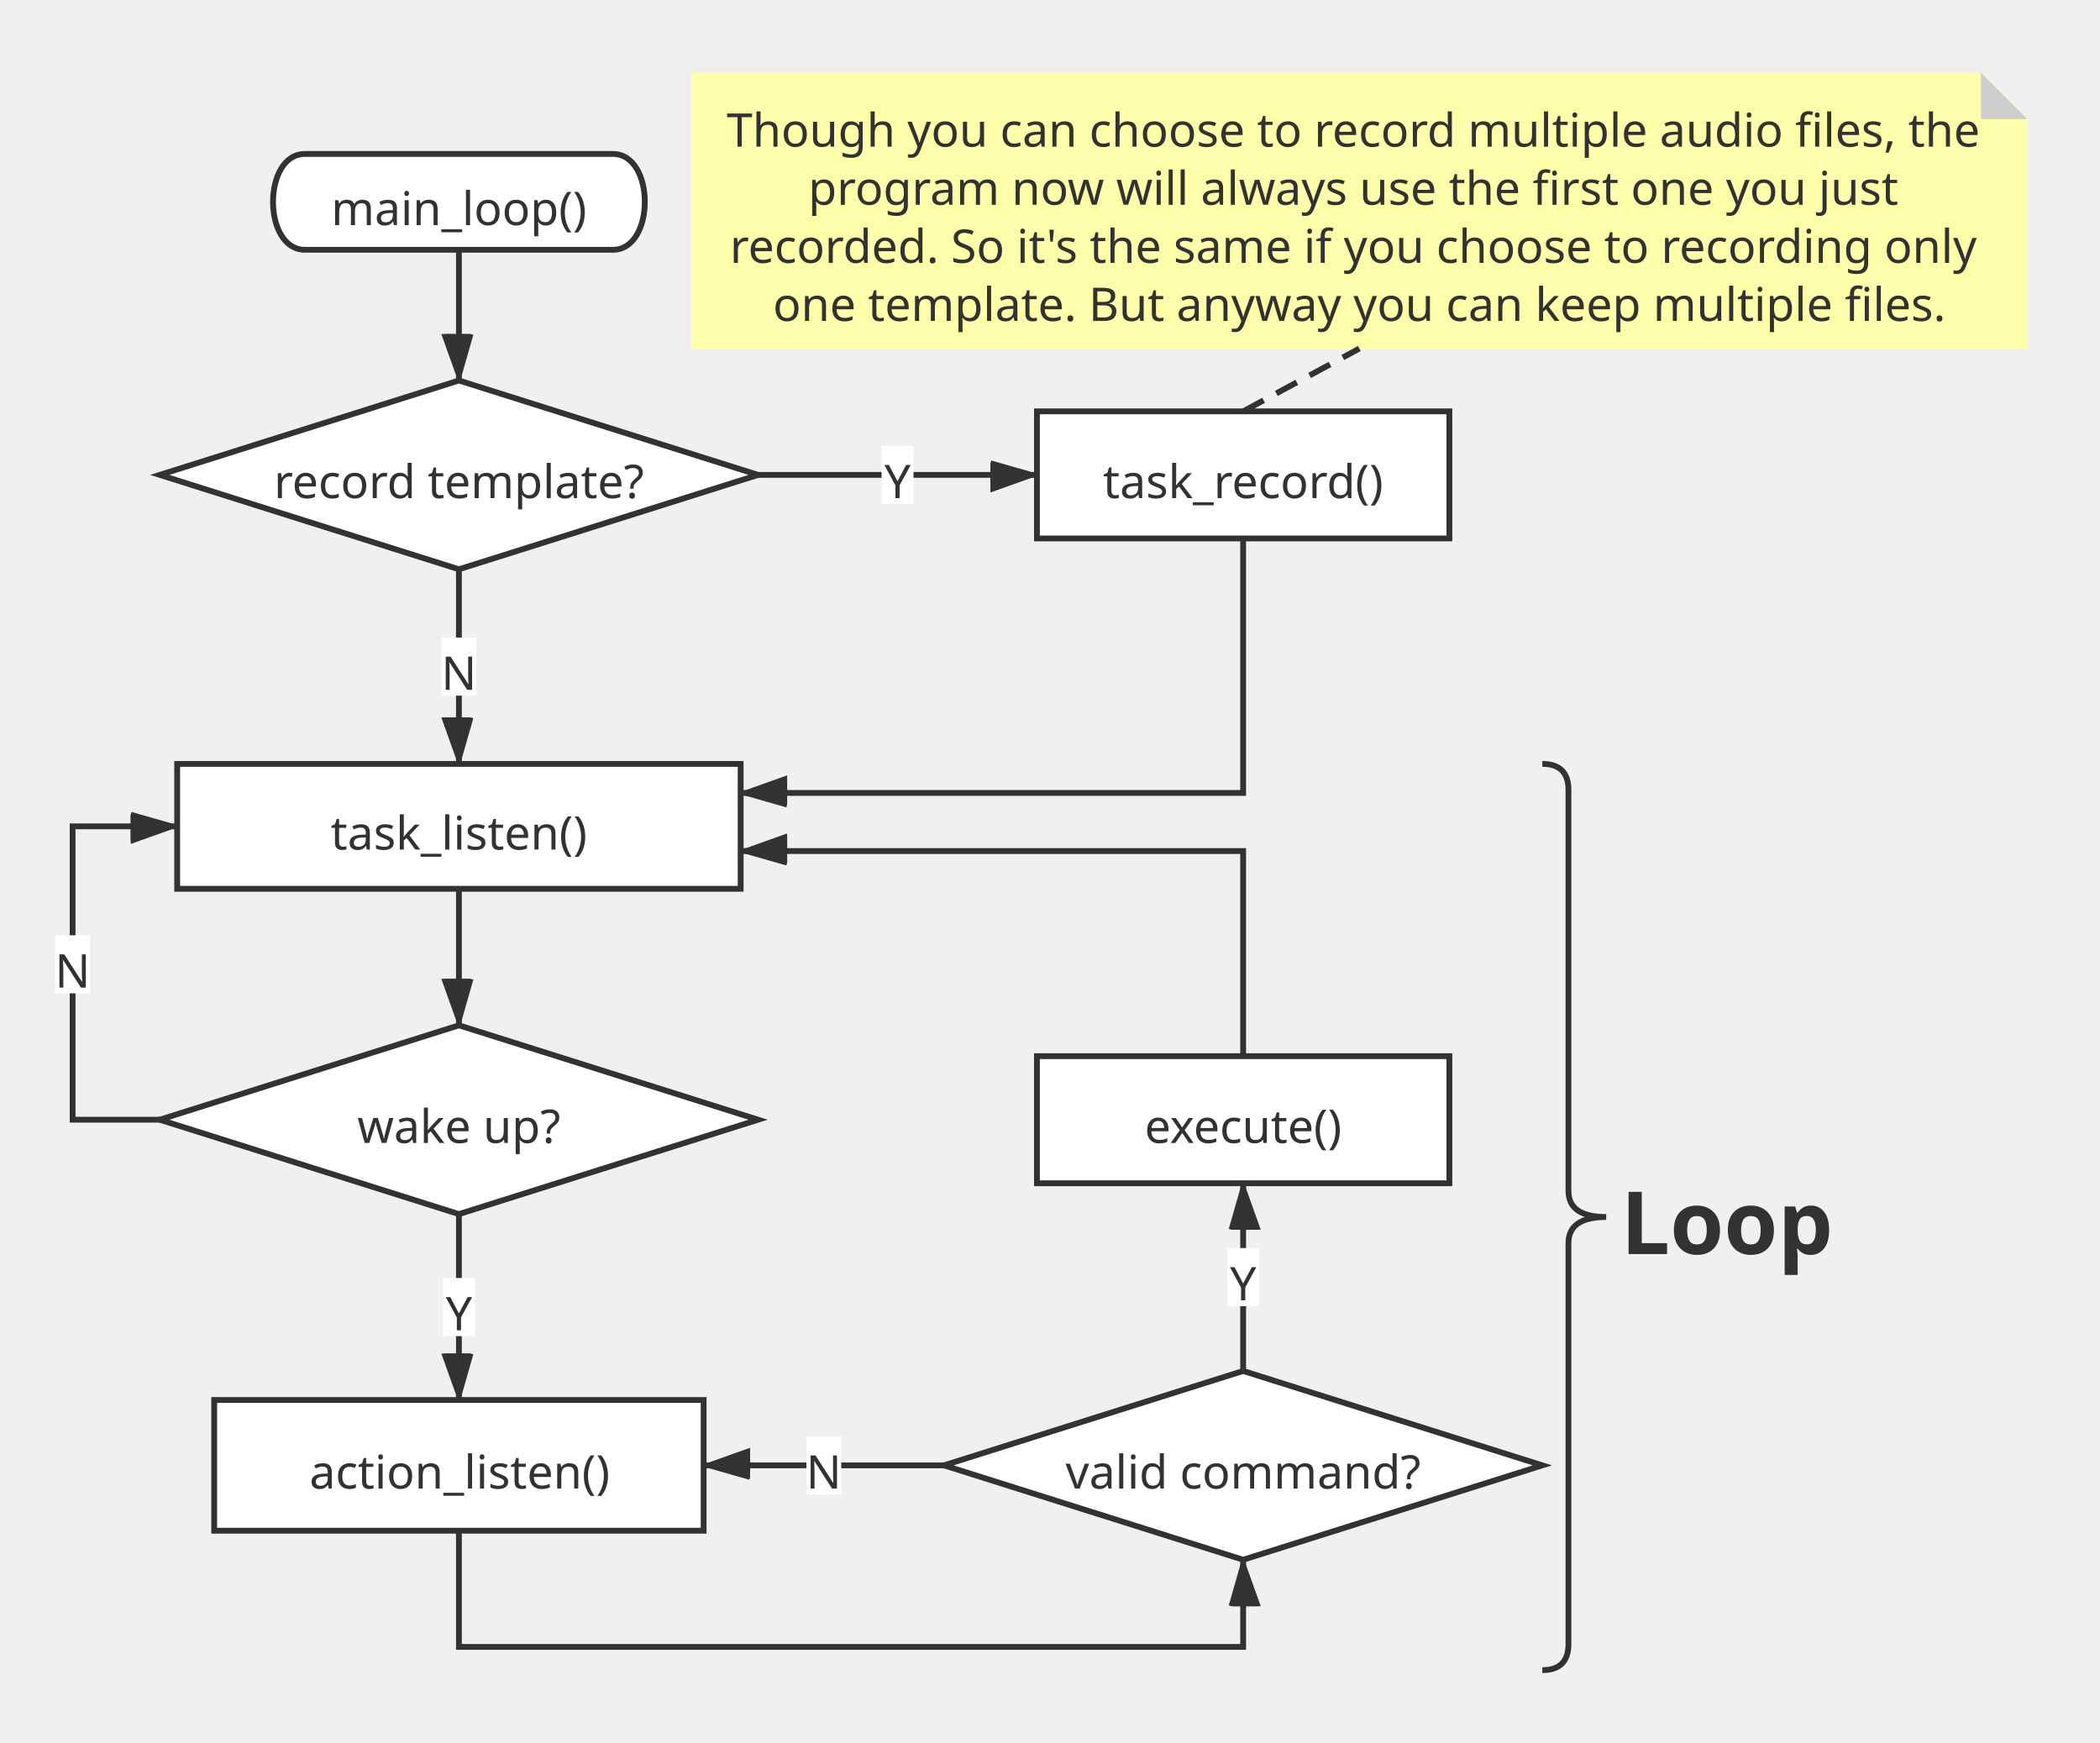
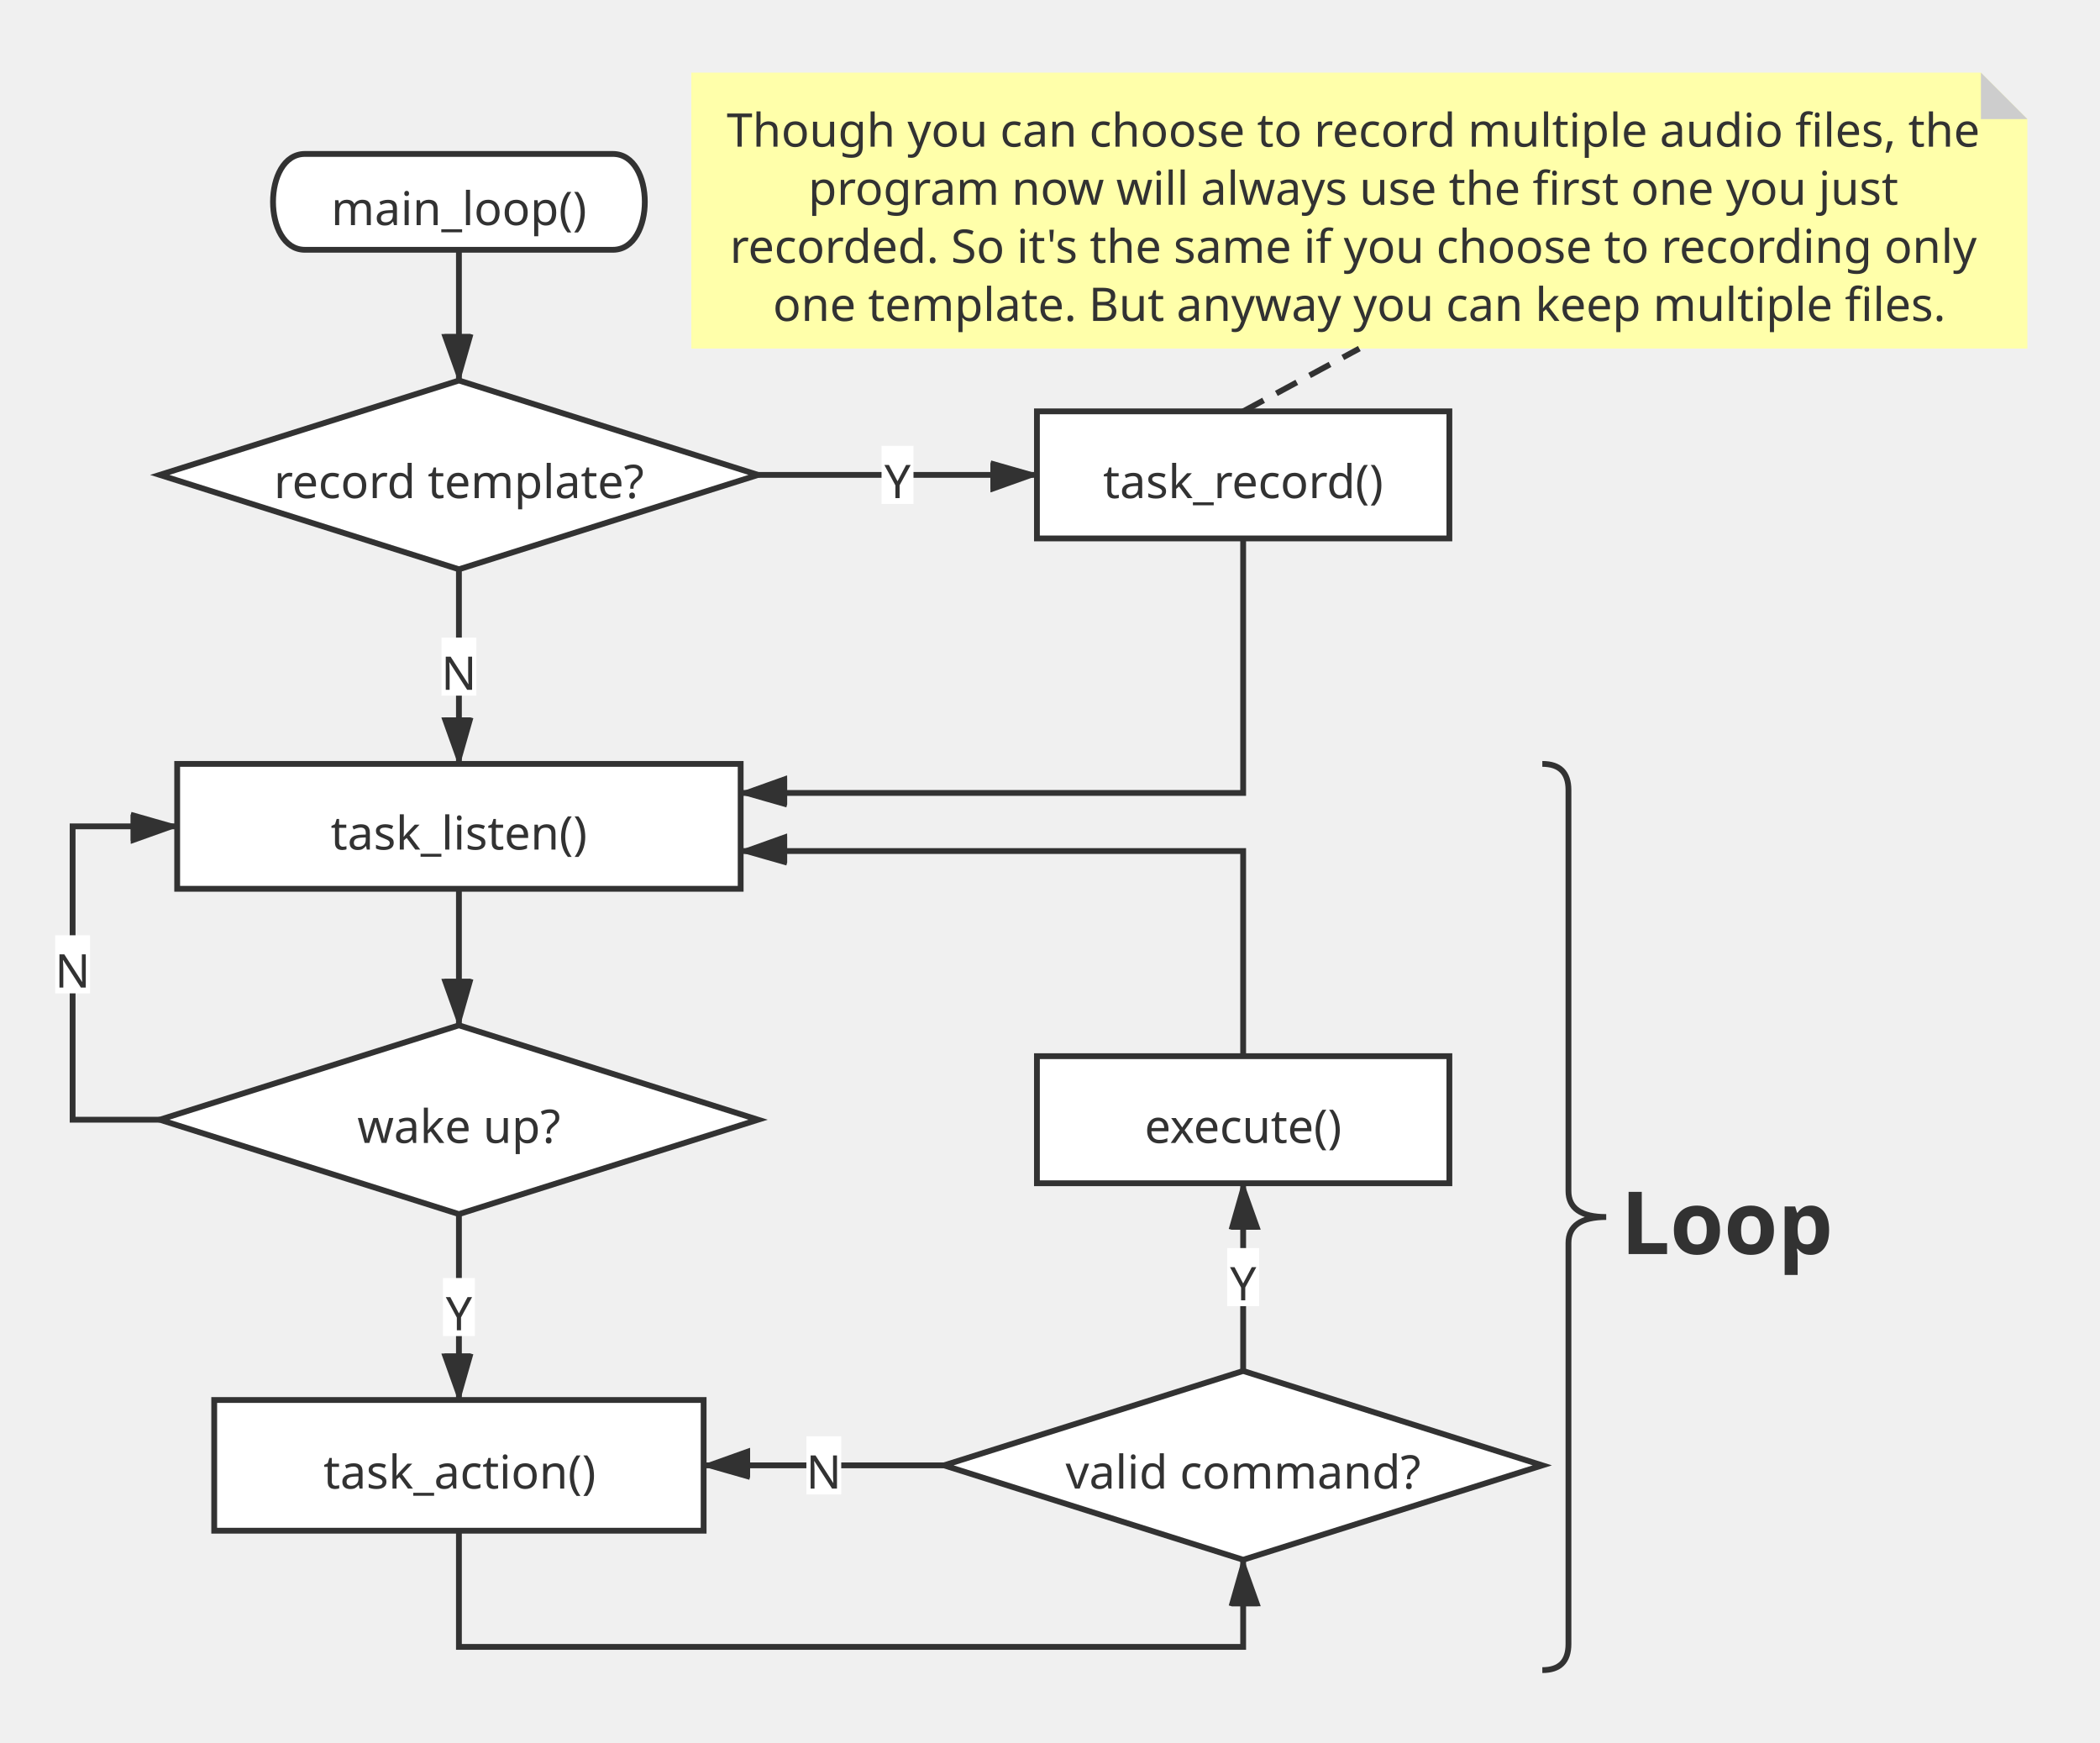
- <svg xmlns="http://www.w3.org/2000/svg" id="SvgjsSvg1429" width="723" height="600" version="1.1">
-   <defs id="SvgjsDefs1430">
-     <marker id="SvgjsMarker1445" markerWidth="16" markerHeight="12" refX="16" refY="6" viewBox="0 0 16 12" orient="auto" markerUnits="userSpaceOnUse" stroke-dasharray="0,0">
-       <path id="SvgjsPath1446" d="M0,2 L14,6 L0,11 L0,2" fill="#323232" stroke="#323232" stroke-width="2" />
-     </marker>
-     <marker id="SvgjsMarker1455" markerWidth="16" markerHeight="12" refX="16" refY="6" viewBox="0 0 16 12" orient="auto" markerUnits="userSpaceOnUse" stroke-dasharray="0,0">
-       <path id="SvgjsPath1456" d="M0,2 L14,6 L0,11 L0,2" fill="#323232" stroke="#323232" stroke-width="2" />
-     </marker>
-     <marker id="SvgjsMarker1463" markerWidth="16" markerHeight="12" refX="16" refY="6" viewBox="0 0 16 12" orient="auto" markerUnits="userSpaceOnUse" stroke-dasharray="0,0">
-       <path id="SvgjsPath1464" d="M0,2 L14,6 L0,11 L0,2" fill="#323232" stroke="#323232" stroke-width="2" />
-     </marker>
-     <marker id="SvgjsMarker1477" markerWidth="16" markerHeight="12" refX="16" refY="6" viewBox="0 0 16 12" orient="auto" markerUnits="userSpaceOnUse" stroke-dasharray="0,0">
-       <path id="SvgjsPath1478" d="M0,2 L14,6 L0,11 L0,2" fill="#323232" stroke="#323232" stroke-width="2" />
-     </marker>
-     <marker id="SvgjsMarker1503" markerWidth="16" markerHeight="12" refX="16" refY="6" viewBox="0 0 16 12" orient="auto" markerUnits="userSpaceOnUse" stroke-dasharray="0,0">
-       <path id="SvgjsPath1504" d="M0,2 L14,6 L0,11 L0,2" fill="#323232" stroke="#323232" stroke-width="2" />
-     </marker>
-     <marker id="SvgjsMarker1507" markerWidth="16" markerHeight="12" refX="16" refY="6" viewBox="0 0 16 12" orient="auto" markerUnits="userSpaceOnUse" stroke-dasharray="0,0">
-       <path id="SvgjsPath1508" d="M0,2 L14,6 L0,11 L0,2" fill="#323232" stroke="#323232" stroke-width="2" />
-     </marker>
-     <marker id="SvgjsMarker1515" markerWidth="16" markerHeight="12" refX="16" refY="6" viewBox="0 0 16 12" orient="auto" markerUnits="userSpaceOnUse" stroke-dasharray="0,0">
-       <path id="SvgjsPath1516" d="M0,2 L14,6 L0,11 L0,2" fill="#323232" stroke="#323232" stroke-width="2" />
-     </marker>
-     <marker id="SvgjsMarker1535" markerWidth="16" markerHeight="12" refX="16" refY="6" viewBox="0 0 16 12" orient="auto" markerUnits="userSpaceOnUse" stroke-dasharray="0,0">
-       <path id="SvgjsPath1536" d="M0,2 L14,6 L0,11 L0,2" fill="#323232" stroke="#323232" stroke-width="2" />
-     </marker>
-     <marker id="SvgjsMarker1539" markerWidth="16" markerHeight="12" refX="16" refY="6" viewBox="0 0 16 12" orient="auto" markerUnits="userSpaceOnUse" stroke-dasharray="0,0">
-       <path id="SvgjsPath1540" d="M0,2 L14,6 L0,11 L0,2" fill="#323232" stroke="#323232" stroke-width="2" />
-     </marker>
-     <marker id="SvgjsMarker1553" markerWidth="16" markerHeight="12" refX="16" refY="6" viewBox="0 0 16 12" orient="auto" markerUnits="userSpaceOnUse" stroke-dasharray="0,0">
-       <path id="SvgjsPath1554" d="M0,2 L14,6 L0,11 L0,2" fill="#323232" stroke="#323232" stroke-width="2" />
-     </marker>
-     <marker id="SvgjsMarker1561" markerWidth="16" markerHeight="12" refX="16" refY="6" viewBox="0 0 16 12" orient="auto" markerUnits="userSpaceOnUse" stroke-dasharray="0,0">
-       <path id="SvgjsPath1562" d="M0,2 L14,6 L0,11 L0,2" fill="#323232" stroke="#323232" stroke-width="2" />
+ <svg xmlns="http://www.w3.org/2000/svg" id="SvgjsSvg1006" width="723" height="600" version="1.1">
+   <defs id="SvgjsDefs1007">
+     <marker id="SvgjsMarker1022" markerWidth="16" markerHeight="12" refX="16" refY="6" viewBox="0 0 16 12" orient="auto" markerUnits="userSpaceOnUse" stroke-dasharray="0,0">
+       <path id="SvgjsPath1023" d="M0,2 L14,6 L0,11 L0,2" fill="#323232" stroke="#323232" stroke-width="2" />
+     </marker>
+     <marker id="SvgjsMarker1032" markerWidth="16" markerHeight="12" refX="16" refY="6" viewBox="0 0 16 12" orient="auto" markerUnits="userSpaceOnUse" stroke-dasharray="0,0">
+       <path id="SvgjsPath1033" d="M0,2 L14,6 L0,11 L0,2" fill="#323232" stroke="#323232" stroke-width="2" />
+     </marker>
+     <marker id="SvgjsMarker1040" markerWidth="16" markerHeight="12" refX="16" refY="6" viewBox="0 0 16 12" orient="auto" markerUnits="userSpaceOnUse" stroke-dasharray="0,0">
+       <path id="SvgjsPath1041" d="M0,2 L14,6 L0,11 L0,2" fill="#323232" stroke="#323232" stroke-width="2" />
+     </marker>
+     <marker id="SvgjsMarker1054" markerWidth="16" markerHeight="12" refX="16" refY="6" viewBox="0 0 16 12" orient="auto" markerUnits="userSpaceOnUse" stroke-dasharray="0,0">
+       <path id="SvgjsPath1055" d="M0,2 L14,6 L0,11 L0,2" fill="#323232" stroke="#323232" stroke-width="2" />
+     </marker>
+     <marker id="SvgjsMarker1080" markerWidth="16" markerHeight="12" refX="16" refY="6" viewBox="0 0 16 12" orient="auto" markerUnits="userSpaceOnUse" stroke-dasharray="0,0">
+       <path id="SvgjsPath1081" d="M0,2 L14,6 L0,11 L0,2" fill="#323232" stroke="#323232" stroke-width="2" />
+     </marker>
+     <marker id="SvgjsMarker1084" markerWidth="16" markerHeight="12" refX="16" refY="6" viewBox="0 0 16 12" orient="auto" markerUnits="userSpaceOnUse" stroke-dasharray="0,0">
+       <path id="SvgjsPath1085" d="M0,2 L14,6 L0,11 L0,2" fill="#323232" stroke="#323232" stroke-width="2" />
+     </marker>
+     <marker id="SvgjsMarker1092" markerWidth="16" markerHeight="12" refX="16" refY="6" viewBox="0 0 16 12" orient="auto" markerUnits="userSpaceOnUse" stroke-dasharray="0,0">
+       <path id="SvgjsPath1093" d="M0,2 L14,6 L0,11 L0,2" fill="#323232" stroke="#323232" stroke-width="2" />
+     </marker>
+     <marker id="SvgjsMarker1112" markerWidth="16" markerHeight="12" refX="16" refY="6" viewBox="0 0 16 12" orient="auto" markerUnits="userSpaceOnUse" stroke-dasharray="0,0">
+       <path id="SvgjsPath1113" d="M0,2 L14,6 L0,11 L0,2" fill="#323232" stroke="#323232" stroke-width="2" />
+     </marker>
+     <marker id="SvgjsMarker1116" markerWidth="16" markerHeight="12" refX="16" refY="6" viewBox="0 0 16 12" orient="auto" markerUnits="userSpaceOnUse" stroke-dasharray="0,0">
+       <path id="SvgjsPath1117" d="M0,2 L14,6 L0,11 L0,2" fill="#323232" stroke="#323232" stroke-width="2" />
+     </marker>
+     <marker id="SvgjsMarker1130" markerWidth="16" markerHeight="12" refX="16" refY="6" viewBox="0 0 16 12" orient="auto" markerUnits="userSpaceOnUse" stroke-dasharray="0,0">
+       <path id="SvgjsPath1131" d="M0,2 L14,6 L0,11 L0,2" fill="#323232" stroke="#323232" stroke-width="2" />
+     </marker>
+     <marker id="SvgjsMarker1138" markerWidth="16" markerHeight="12" refX="16" refY="6" viewBox="0 0 16 12" orient="auto" markerUnits="userSpaceOnUse" stroke-dasharray="0,0">
+       <path id="SvgjsPath1139" d="M0,2 L14,6 L0,11 L0,2" fill="#323232" stroke="#323232" stroke-width="2" />
    </marker>
  </defs>
-   <g id="SvgjsG1431" transform="translate(94,53)">
-     <path id="SvgjsPath1432" d="M 11 0L 117 0C 131.667 0 131.667 33 117 33L 11 33C -3.667 33 -3.667 0 11 0Z" stroke="rgba(50,50,50,1)" stroke-width="2" fill-opacity="1" fill="#ffffff" />
-     <g id="SvgjsG1433">
-       <text id="SvgjsText1434" font-family="微软雅黑" text-anchor="middle" font-size="16px" width="108px" fill="#323232" font-weight="400" align="middle" lineHeight="125%" anchor="middle" family="微软雅黑" size="16px" weight="400" font-style="" opacity="1" y="4.5" transform="rotate(0)">
-         <tspan id="SvgjsTspan1435" dy="20" x="64">
-           <tspan id="SvgjsTspan1436" style="text-decoration:;">main_loop()</tspan>
-         </tspan>
-       </text>
-     </g>
-   </g>
-   <g id="SvgjsG1437" transform="translate(55,131)">
-     <path id="SvgjsPath1438" d="M 0 32.5L 103 0L 206 32.5L 103 65L 0 32.5Z" stroke="rgba(50,50,50,1)" stroke-width="2" fill-opacity="1" fill="#ffffff" />
-     <g id="SvgjsG1439">
-       <text id="SvgjsText1440" font-family="微软雅黑" text-anchor="middle" font-size="16px" width="186px" fill="#323232" font-weight="400" align="middle" lineHeight="125%" anchor="middle" family="微软雅黑" size="16px" weight="400" font-style="" opacity="1" y="20.5" transform="rotate(0)">
-         <tspan id="SvgjsTspan1441" dy="20" x="103">
-           <tspan id="SvgjsTspan1442" style="text-decoration:;">record template?</tspan>
-         </tspan>
-       </text>
-     </g>
-   </g>
-   <g id="SvgjsG1443">
-     <path id="SvgjsPath1444" d="M158 86L158 108.5L158 108.5L158 131" stroke="#323232" stroke-width="2" fill="none" marker-end="url(#SvgjsMarker1445)" />
-   </g>
-   <g id="SvgjsG1447" transform="translate(61,263)">
-     <path id="SvgjsPath1448" d="M 0 0L 194 0L 194 43L 0 43Z" stroke="rgba(50,50,50,1)" stroke-width="2" fill-opacity="1" fill="#ffffff" />
-     <g id="SvgjsG1449">
-       <text id="SvgjsText1450" font-family="微软雅黑" text-anchor="middle" font-size="16px" width="174px" fill="#323232" font-weight="400" align="middle" lineHeight="125%" anchor="middle" family="微软雅黑" size="16px" weight="400" font-style="" opacity="1" y="9.5" transform="rotate(0)">
-         <tspan id="SvgjsTspan1451" dy="20" x="97">
-           <tspan id="SvgjsTspan1452" style="text-decoration:;">task_listen()</tspan>
-         </tspan>
-       </text>
-     </g>
-   </g>
-   <g id="SvgjsG1453">
-     <path id="SvgjsPath1454" d="M158 196L158 229.5L158 229.5L158 263" stroke="#323232" stroke-width="2" fill="none" marker-end="url(#SvgjsMarker1455)" />
-     <rect id="SvgjsRect1457" width="12" height="20" x="152" y="219.5" fill="#ffffff" />
-     <text id="SvgjsText1458" font-family="微软雅黑" text-anchor="middle" font-size="16px" width="12px" fill="#323232" font-weight="400" align="top" lineHeight="20px" anchor="middle" family="微软雅黑" size="16px" weight="400" font-style="" opacity="1" y="217.5" transform="rotate(0)">
-       <tspan id="SvgjsTspan1459" dy="20" x="158">
-         <tspan id="SvgjsTspan1460" style="text-decoration:;">N</tspan>
-       </tspan>
-     </text>
-   </g>
-   <g id="SvgjsG1461">
-     <path id="SvgjsPath1462" d="M261 163.5L309 163.5L309 163.5L357 163.5" stroke="#323232" stroke-width="2" fill="none" marker-end="url(#SvgjsMarker1463)" />
-     <rect id="SvgjsRect1465" width="11" height="20" x="303.5" y="153.5" fill="#ffffff" />
-     <text id="SvgjsText1466" font-family="微软雅黑" text-anchor="middle" font-size="16px" width="11px" fill="#323232" font-weight="400" align="top" lineHeight="20px" anchor="middle" family="微软雅黑" size="16px" weight="400" font-style="" opacity="1" y="151.5" transform="rotate(0)">
-       <tspan id="SvgjsTspan1467" dy="20" x="309">
-         <tspan id="SvgjsTspan1468" style="text-decoration:;">Y</tspan>
-       </tspan>
-     </text>
-   </g>
-   <g id="SvgjsG1469" transform="translate(357,141.625)">
-     <path id="SvgjsPath1470" d="M 0 0L 142 0L 142 43.75L 0 43.75Z" stroke="rgba(50,50,50,1)" stroke-width="2" fill-opacity="1" fill="#ffffff" />
-     <g id="SvgjsG1471">
-       <text id="SvgjsText1472" font-family="微软雅黑" text-anchor="middle" font-size="16px" width="122px" fill="#323232" font-weight="400" align="middle" lineHeight="125%" anchor="middle" family="微软雅黑" size="16px" weight="400" font-style="" opacity="1" y="9.875" transform="rotate(0)">
-         <tspan id="SvgjsTspan1473" dy="20" x="71">
-           <tspan id="SvgjsTspan1474" style="text-decoration:;">task_record()</tspan>
-         </tspan>
-       </text>
-     </g>
-   </g>
-   <g id="SvgjsG1475">
-     <path id="SvgjsPath1476" d="M428 185.375L428 273L255 273" stroke="#323232" stroke-width="2" fill="none" marker-end="url(#SvgjsMarker1477)" />
-   </g>
-   <g id="SvgjsG1479" transform="translate(238,25)">
-     <path id="SvgjsPath1480" d="M 0 0L 444 0L 460 16L 460 95L 0 95L 0 0Z" stroke="none" fill-opacity="1" fill="#ffffaa" />
-     <path id="SvgjsPath1481" d="M 444 0L 444 16L 460 16Z" stroke="none" fill-opacity="1" fill="#cdcdcd" />
-     <path id="SvgjsPath1482" d="M 0 0L 444 0L 460 16L 460 95L 0 95L 0 0Z" stroke="none" fill="none" />
-     <g id="SvgjsG1483">
-       <text id="SvgjsText1484" font-family="微软雅黑" text-anchor="middle" font-size="16px" width="440px" fill="#323232" font-weight="400" align="middle" lineHeight="125%" anchor="middle" family="微软雅黑" size="16px" weight="400" font-style="" opacity="1" y="5.5" transform="rotate(0)">
-         <tspan id="SvgjsTspan1485" dy="20" x="230">
-           <tspan id="SvgjsTspan1486" style="text-decoration:;">Though you can choose to record multiple audio files, the </tspan>
-         </tspan>
-         <tspan id="SvgjsTspan1487" dy="20" x="230">
-           <tspan id="SvgjsTspan1488" style="text-decoration:;">program now will always use the first one you just </tspan>
-         </tspan>
-         <tspan id="SvgjsTspan1489" dy="20" x="230">
-           <tspan id="SvgjsTspan1490" style="text-decoration:;">recorded. So it's the same if you choose to recording only </tspan>
-         </tspan>
-         <tspan id="SvgjsTspan1491" dy="20" x="230">
-           <tspan id="SvgjsTspan1492" style="text-decoration:;">one template. But anyway you can keep multiple files.</tspan>
-         </tspan>
-       </text>
-     </g>
-   </g>
-   <g id="SvgjsG1493">
-     <path id="SvgjsPath1494" d="M428 141.625L468 120" stroke-dasharray="8,5" stroke="#323232" stroke-width="2" fill="none" />
-   </g>
-   <g id="SvgjsG1495" transform="translate(55,353)">
-     <path id="SvgjsPath1496" d="M 0 32.5L 103 0L 206 32.5L 103 65L 0 32.5Z" stroke="rgba(50,50,50,1)" stroke-width="2" fill-opacity="1" fill="#ffffff" />
-     <g id="SvgjsG1497">
-       <text id="SvgjsText1498" font-family="微软雅黑" text-anchor="middle" font-size="16px" width="186px" fill="#323232" font-weight="400" align="middle" lineHeight="125%" anchor="middle" family="微软雅黑" size="16px" weight="400" font-style="" opacity="1" y="20.5" transform="rotate(0)">
-         <tspan id="SvgjsTspan1499" dy="20" x="103">
-           <tspan id="SvgjsTspan1500" style="text-decoration:;">wake up?</tspan>
-         </tspan>
-       </text>
-     </g>
-   </g>
-   <g id="SvgjsG1501">
-     <path id="SvgjsPath1502" d="M158 306L158 329.5L158 329.5L158 353" stroke="#323232" stroke-width="2" fill="none" marker-end="url(#SvgjsMarker1503)" />
-   </g>
-   <g id="SvgjsG1505">
-     <path id="SvgjsPath1506" d="M55 385.5L25 385.5L25 284.5L61 284.5" stroke="#323232" stroke-width="2" fill="none" marker-end="url(#SvgjsMarker1507)" />
-     <rect id="SvgjsRect1509" width="12" height="20" x="19" y="322" fill="#ffffff" />
-     <text id="SvgjsText1510" font-family="微软雅黑" text-anchor="middle" font-size="16px" width="12px" fill="#323232" font-weight="400" align="top" lineHeight="20px" anchor="middle" family="微软雅黑" size="16px" weight="400" font-style="" opacity="1" y="320" transform="rotate(0)">
-       <tspan id="SvgjsTspan1511" dy="20" x="25">
-         <tspan id="SvgjsTspan1512" style="text-decoration:;">N</tspan>
-       </tspan>
-     </text>
-   </g>
-   <g id="SvgjsG1513">
-     <path id="SvgjsPath1514" d="M158 418L158 450L158 450L158 482" stroke="#323232" stroke-width="2" fill="none" marker-end="url(#SvgjsMarker1515)" />
-     <rect id="SvgjsRect1517" width="11" height="20" x="152.5" y="440" fill="#ffffff" />
-     <text id="SvgjsText1518" font-family="微软雅黑" text-anchor="middle" font-size="16px" width="11px" fill="#323232" font-weight="400" align="top" lineHeight="20px" anchor="middle" family="微软雅黑" size="16px" weight="400" font-style="" opacity="1" y="438" transform="rotate(0)">
-       <tspan id="SvgjsTspan1519" dy="20" x="158">
-         <tspan id="SvgjsTspan1520" style="text-decoration:;">Y</tspan>
-       </tspan>
-     </text>
-   </g>
-   <g id="SvgjsG1521" transform="translate(73.75,482)">
-     <path id="SvgjsPath1522" d="M 0 0L 168.5 0L 168.5 45L 0 45Z" stroke="rgba(50,50,50,1)" stroke-width="2" fill-opacity="1" fill="#ffffff" />
-     <g id="SvgjsG1523">
-       <text id="SvgjsText1524" font-family="微软雅黑" text-anchor="middle" font-size="16px" width="149px" fill="#323232" font-weight="400" align="middle" lineHeight="125%" anchor="middle" family="微软雅黑" size="16px" weight="400" font-style="" opacity="1" y="10.5" transform="rotate(0)">
-         <tspan id="SvgjsTspan1525" dy="20" x="84.5">
-           <tspan id="SvgjsTspan1526" style="text-decoration:;">action_listen()</tspan>
-         </tspan>
-       </text>
-     </g>
-   </g>
-   <g id="SvgjsG1527" transform="translate(325,472)">
-     <path id="SvgjsPath1528" d="M 0 32.5L 103 0L 206 32.5L 103 65L 0 32.5Z" stroke="rgba(50,50,50,1)" stroke-width="2" fill-opacity="1" fill="#ffffff" />
-     <g id="SvgjsG1529">
-       <text id="SvgjsText1530" font-family="微软雅黑" text-anchor="middle" font-size="16px" width="186px" fill="#323232" font-weight="400" align="middle" lineHeight="125%" anchor="middle" family="微软雅黑" size="16px" weight="400" font-style="" opacity="1" y="20.5" transform="rotate(0)">
-         <tspan id="SvgjsTspan1531" dy="20" x="103">
-           <tspan id="SvgjsTspan1532" style="text-decoration:;">valid command?</tspan>
-         </tspan>
-       </text>
-     </g>
-   </g>
-   <g id="SvgjsG1533">
-     <path id="SvgjsPath1534" d="M158 527L158 567L428 567L428 537" stroke="#323232" stroke-width="2" fill="none" marker-end="url(#SvgjsMarker1535)" />
-   </g>
-   <g id="SvgjsG1537">
-     <path id="SvgjsPath1538" d="M325 504.5L283.625 504.5L283.625 504.5L242.25 504.5" stroke="#323232" stroke-width="2" fill="none" marker-end="url(#SvgjsMarker1539)" />
-     <rect id="SvgjsRect1541" width="12" height="20" x="277.625" y="494.5" fill="#ffffff" />
-     <text id="SvgjsText1542" font-family="微软雅黑" text-anchor="middle" font-size="16px" width="12px" fill="#323232" font-weight="400" align="top" lineHeight="20px" anchor="middle" family="微软雅黑" size="16px" weight="400" font-style="" opacity="1" y="492.5" transform="rotate(0)">
-       <tspan id="SvgjsTspan1543" dy="20" x="283.625">
-         <tspan id="SvgjsTspan1544" style="text-decoration:;">N</tspan>
-       </tspan>
-     </text>
-   </g>
-   <g id="SvgjsG1545" transform="translate(357,363.625)">
-     <path id="SvgjsPath1546" d="M 0 0L 142 0L 142 43.75L 0 43.75Z" stroke="rgba(50,50,50,1)" stroke-width="2" fill-opacity="1" fill="#ffffff" />
-     <g id="SvgjsG1547">
-       <text id="SvgjsText1548" font-family="微软雅黑" text-anchor="middle" font-size="16px" width="122px" fill="#323232" font-weight="400" align="middle" lineHeight="125%" anchor="middle" family="微软雅黑" size="16px" weight="400" font-style="" opacity="1" y="9.875" transform="rotate(0)">
-         <tspan id="SvgjsTspan1549" dy="20" x="71">
-           <tspan id="SvgjsTspan1550" style="text-decoration:;">execute()</tspan>
-         </tspan>
-       </text>
-     </g>
-   </g>
-   <g id="SvgjsG1551">
-     <path id="SvgjsPath1552" d="M428 472L428 439.688L428 439.688L428 407.375" stroke="#323232" stroke-width="2" fill="none" marker-end="url(#SvgjsMarker1553)" />
-     <rect id="SvgjsRect1555" width="11" height="20" x="422.5" y="429.688" fill="#ffffff" />
-     <text id="SvgjsText1556" font-family="微软雅黑" text-anchor="middle" font-size="16px" width="11px" fill="#323232" font-weight="400" align="top" lineHeight="20px" anchor="middle" family="微软雅黑" size="16px" weight="400" font-style="" opacity="1" y="427.688" transform="rotate(0)">
-       <tspan id="SvgjsTspan1557" dy="20" x="428">
-         <tspan id="SvgjsTspan1558" style="text-decoration:;">Y</tspan>
-       </tspan>
-     </text>
-   </g>
-   <g id="SvgjsG1559">
-     <path id="SvgjsPath1560" d="M428 363.625L428 293L255 293" stroke="#323232" stroke-width="2" fill="none" marker-end="url(#SvgjsMarker1561)" />
-   </g>
-   <g id="SvgjsG1563" transform="translate(531,263)">
-     <path id="SvgjsPath1564" d="M 0 312Q 9 312 9 303L 9 165Q 9 156 22 156Q 9 156 9 147L 9 9Q 9 0 0 0" stroke="rgba(50,50,50,1)" stroke-width="2" fill="none" />
-     <path id="SvgjsPath1565" d="M 0 0L 158 0L 158 312L 0 312Z" stroke="none" fill="none" />
-     <g id="SvgjsG1566">
-       <text id="SvgjsText1567" font-family="微软雅黑" text-anchor="start" font-size="30px" width="131px" fill="#323232" font-weight="700" align="middle" lineHeight="125%" anchor="start" family="微软雅黑" size="30px" weight="700" font-style="" opacity="1" y="131.75" transform="rotate(0)">
-         <tspan id="SvgjsTspan1568" dy="37" x="27">
-           <tspan id="SvgjsTspan1569" style="text-decoration:;">Loop</tspan>
+   <g id="SvgjsG1008" transform="translate(94,53)">
+     <path id="SvgjsPath1009" d="M 11 0L 117 0C 131.667 0 131.667 33 117 33L 11 33C -3.667 33 -3.667 0 11 0Z" stroke="rgba(50,50,50,1)" stroke-width="2" fill-opacity="1" fill="#ffffff" />
+     <g id="SvgjsG1010">
+       <text id="SvgjsText1011" font-family="微软雅黑" text-anchor="middle" font-size="16px" width="108px" fill="#323232" font-weight="400" align="middle" lineHeight="125%" anchor="middle" family="微软雅黑" size="16px" weight="400" font-style="" opacity="1" y="4.5" transform="rotate(0)">
+         <tspan id="SvgjsTspan1012" dy="20" x="64">
+           <tspan id="SvgjsTspan1013" style="text-decoration:;">main_loop()</tspan>
+         </tspan>
+       </text>
+     </g>
+   </g>
+   <g id="SvgjsG1014" transform="translate(55,131)">
+     <path id="SvgjsPath1015" d="M 0 32.5L 103 0L 206 32.5L 103 65L 0 32.5Z" stroke="rgba(50,50,50,1)" stroke-width="2" fill-opacity="1" fill="#ffffff" />
+     <g id="SvgjsG1016">
+       <text id="SvgjsText1017" font-family="微软雅黑" text-anchor="middle" font-size="16px" width="186px" fill="#323232" font-weight="400" align="middle" lineHeight="125%" anchor="middle" family="微软雅黑" size="16px" weight="400" font-style="" opacity="1" y="20.5" transform="rotate(0)">
+         <tspan id="SvgjsTspan1018" dy="20" x="103">
+           <tspan id="SvgjsTspan1019" style="text-decoration:;">record template?</tspan>
+         </tspan>
+       </text>
+     </g>
+   </g>
+   <g id="SvgjsG1020">
+     <path id="SvgjsPath1021" d="M158 86L158 108.5L158 108.5L158 131" stroke="#323232" stroke-width="2" fill="none" marker-end="url(#SvgjsMarker1022)" />
+   </g>
+   <g id="SvgjsG1024" transform="translate(61,263)">
+     <path id="SvgjsPath1025" d="M 0 0L 194 0L 194 43L 0 43Z" stroke="rgba(50,50,50,1)" stroke-width="2" fill-opacity="1" fill="#ffffff" />
+     <g id="SvgjsG1026">
+       <text id="SvgjsText1027" font-family="微软雅黑" text-anchor="middle" font-size="16px" width="174px" fill="#323232" font-weight="400" align="middle" lineHeight="125%" anchor="middle" family="微软雅黑" size="16px" weight="400" font-style="" opacity="1" y="9.5" transform="rotate(0)">
+         <tspan id="SvgjsTspan1028" dy="20" x="97">
+           <tspan id="SvgjsTspan1029" style="text-decoration:;">task_listen()</tspan>
+         </tspan>
+       </text>
+     </g>
+   </g>
+   <g id="SvgjsG1030">
+     <path id="SvgjsPath1031" d="M158 196L158 229.5L158 229.5L158 263" stroke="#323232" stroke-width="2" fill="none" marker-end="url(#SvgjsMarker1032)" />
+     <rect id="SvgjsRect1034" width="12" height="20" x="152" y="219.5" fill="#ffffff" />
+     <text id="SvgjsText1035" font-family="微软雅黑" text-anchor="middle" font-size="16px" width="12px" fill="#323232" font-weight="400" align="top" lineHeight="20px" anchor="middle" family="微软雅黑" size="16px" weight="400" font-style="" opacity="1" y="217.5" transform="rotate(0)">
+       <tspan id="SvgjsTspan1036" dy="20" x="158">
+         <tspan id="SvgjsTspan1037" style="text-decoration:;">N</tspan>
+       </tspan>
+     </text>
+   </g>
+   <g id="SvgjsG1038">
+     <path id="SvgjsPath1039" d="M261 163.5L309 163.5L309 163.5L357 163.5" stroke="#323232" stroke-width="2" fill="none" marker-end="url(#SvgjsMarker1040)" />
+     <rect id="SvgjsRect1042" width="11" height="20" x="303.5" y="153.5" fill="#ffffff" />
+     <text id="SvgjsText1043" font-family="微软雅黑" text-anchor="middle" font-size="16px" width="11px" fill="#323232" font-weight="400" align="top" lineHeight="20px" anchor="middle" family="微软雅黑" size="16px" weight="400" font-style="" opacity="1" y="151.5" transform="rotate(0)">
+       <tspan id="SvgjsTspan1044" dy="20" x="309">
+         <tspan id="SvgjsTspan1045" style="text-decoration:;">Y</tspan>
+       </tspan>
+     </text>
+   </g>
+   <g id="SvgjsG1046" transform="translate(357,141.625)">
+     <path id="SvgjsPath1047" d="M 0 0L 142 0L 142 43.75L 0 43.75Z" stroke="rgba(50,50,50,1)" stroke-width="2" fill-opacity="1" fill="#ffffff" />
+     <g id="SvgjsG1048">
+       <text id="SvgjsText1049" font-family="微软雅黑" text-anchor="middle" font-size="16px" width="122px" fill="#323232" font-weight="400" align="middle" lineHeight="125%" anchor="middle" family="微软雅黑" size="16px" weight="400" font-style="" opacity="1" y="9.875" transform="rotate(0)">
+         <tspan id="SvgjsTspan1050" dy="20" x="71">
+           <tspan id="SvgjsTspan1051" style="text-decoration:;">task_record()</tspan>
+         </tspan>
+       </text>
+     </g>
+   </g>
+   <g id="SvgjsG1052">
+     <path id="SvgjsPath1053" d="M428 185.375L428 273L255 273" stroke="#323232" stroke-width="2" fill="none" marker-end="url(#SvgjsMarker1054)" />
+   </g>
+   <g id="SvgjsG1056" transform="translate(238,25)">
+     <path id="SvgjsPath1057" d="M 0 0L 444 0L 460 16L 460 95L 0 95L 0 0Z" stroke="none" fill-opacity="1" fill="#ffffaa" />
+     <path id="SvgjsPath1058" d="M 444 0L 444 16L 460 16Z" stroke="none" fill-opacity="1" fill="#cdcdcd" />
+     <path id="SvgjsPath1059" d="M 0 0L 444 0L 460 16L 460 95L 0 95L 0 0Z" stroke="none" fill="none" />
+     <g id="SvgjsG1060">
+       <text id="SvgjsText1061" font-family="微软雅黑" text-anchor="middle" font-size="16px" width="440px" fill="#323232" font-weight="400" align="middle" lineHeight="125%" anchor="middle" family="微软雅黑" size="16px" weight="400" font-style="" opacity="1" y="5.5" transform="rotate(0)">
+         <tspan id="SvgjsTspan1062" dy="20" x="230">
+           <tspan id="SvgjsTspan1063" style="text-decoration:;">Though you can choose to record multiple audio files, the </tspan>
+         </tspan>
+         <tspan id="SvgjsTspan1064" dy="20" x="230">
+           <tspan id="SvgjsTspan1065" style="text-decoration:;">program now will always use the first one you just </tspan>
+         </tspan>
+         <tspan id="SvgjsTspan1066" dy="20" x="230">
+           <tspan id="SvgjsTspan1067" style="text-decoration:;">recorded. So it's the same if you choose to recording only </tspan>
+         </tspan>
+         <tspan id="SvgjsTspan1068" dy="20" x="230">
+           <tspan id="SvgjsTspan1069" style="text-decoration:;">one template. But anyway you can keep multiple files.</tspan>
+         </tspan>
+       </text>
+     </g>
+   </g>
+   <g id="SvgjsG1070">
+     <path id="SvgjsPath1071" d="M428 141.625L468 120" stroke-dasharray="8,5" stroke="#323232" stroke-width="2" fill="none" />
+   </g>
+   <g id="SvgjsG1072" transform="translate(55,353)">
+     <path id="SvgjsPath1073" d="M 0 32.5L 103 0L 206 32.5L 103 65L 0 32.5Z" stroke="rgba(50,50,50,1)" stroke-width="2" fill-opacity="1" fill="#ffffff" />
+     <g id="SvgjsG1074">
+       <text id="SvgjsText1075" font-family="微软雅黑" text-anchor="middle" font-size="16px" width="186px" fill="#323232" font-weight="400" align="middle" lineHeight="125%" anchor="middle" family="微软雅黑" size="16px" weight="400" font-style="" opacity="1" y="20.5" transform="rotate(0)">
+         <tspan id="SvgjsTspan1076" dy="20" x="103">
+           <tspan id="SvgjsTspan1077" style="text-decoration:;">wake up?</tspan>
+         </tspan>
+       </text>
+     </g>
+   </g>
+   <g id="SvgjsG1078">
+     <path id="SvgjsPath1079" d="M158 306L158 329.5L158 329.5L158 353" stroke="#323232" stroke-width="2" fill="none" marker-end="url(#SvgjsMarker1080)" />
+   </g>
+   <g id="SvgjsG1082">
+     <path id="SvgjsPath1083" d="M55 385.5L25 385.5L25 284.5L61 284.5" stroke="#323232" stroke-width="2" fill="none" marker-end="url(#SvgjsMarker1084)" />
+     <rect id="SvgjsRect1086" width="12" height="20" x="19" y="322" fill="#ffffff" />
+     <text id="SvgjsText1087" font-family="微软雅黑" text-anchor="middle" font-size="16px" width="12px" fill="#323232" font-weight="400" align="top" lineHeight="20px" anchor="middle" family="微软雅黑" size="16px" weight="400" font-style="" opacity="1" y="320" transform="rotate(0)">
+       <tspan id="SvgjsTspan1088" dy="20" x="25">
+         <tspan id="SvgjsTspan1089" style="text-decoration:;">N</tspan>
+       </tspan>
+     </text>
+   </g>
+   <g id="SvgjsG1090">
+     <path id="SvgjsPath1091" d="M158 418L158 450L158 450L158 482" stroke="#323232" stroke-width="2" fill="none" marker-end="url(#SvgjsMarker1092)" />
+     <rect id="SvgjsRect1094" width="11" height="20" x="152.5" y="440" fill="#ffffff" />
+     <text id="SvgjsText1095" font-family="微软雅黑" text-anchor="middle" font-size="16px" width="11px" fill="#323232" font-weight="400" align="top" lineHeight="20px" anchor="middle" family="微软雅黑" size="16px" weight="400" font-style="" opacity="1" y="438" transform="rotate(0)">
+       <tspan id="SvgjsTspan1096" dy="20" x="158">
+         <tspan id="SvgjsTspan1097" style="text-decoration:;">Y</tspan>
+       </tspan>
+     </text>
+   </g>
+   <g id="SvgjsG1098" transform="translate(73.75,482)">
+     <path id="SvgjsPath1099" d="M 0 0L 168.5 0L 168.5 45L 0 45Z" stroke="rgba(50,50,50,1)" stroke-width="2" fill-opacity="1" fill="#ffffff" />
+     <g id="SvgjsG1100">
+       <text id="SvgjsText1101" font-family="微软雅黑" text-anchor="middle" font-size="16px" width="149px" fill="#323232" font-weight="400" align="middle" lineHeight="125%" anchor="middle" family="微软雅黑" size="16px" weight="400" font-style="" opacity="1" y="10.5" transform="rotate(0)">
+         <tspan id="SvgjsTspan1102" dy="20" x="84.5">
+           <tspan id="SvgjsTspan1103" style="text-decoration:;">task_action()</tspan>
+         </tspan>
+       </text>
+     </g>
+   </g>
+   <g id="SvgjsG1104" transform="translate(325,472)">
+     <path id="SvgjsPath1105" d="M 0 32.5L 103 0L 206 32.5L 103 65L 0 32.5Z" stroke="rgba(50,50,50,1)" stroke-width="2" fill-opacity="1" fill="#ffffff" />
+     <g id="SvgjsG1106">
+       <text id="SvgjsText1107" font-family="微软雅黑" text-anchor="middle" font-size="16px" width="186px" fill="#323232" font-weight="400" align="middle" lineHeight="125%" anchor="middle" family="微软雅黑" size="16px" weight="400" font-style="" opacity="1" y="20.5" transform="rotate(0)">
+         <tspan id="SvgjsTspan1108" dy="20" x="103">
+           <tspan id="SvgjsTspan1109" style="text-decoration:;">valid command?</tspan>
+         </tspan>
+       </text>
+     </g>
+   </g>
+   <g id="SvgjsG1110">
+     <path id="SvgjsPath1111" d="M158 527L158 567L428 567L428 537" stroke="#323232" stroke-width="2" fill="none" marker-end="url(#SvgjsMarker1112)" />
+   </g>
+   <g id="SvgjsG1114">
+     <path id="SvgjsPath1115" d="M325 504.5L283.625 504.5L283.625 504.5L242.25 504.5" stroke="#323232" stroke-width="2" fill="none" marker-end="url(#SvgjsMarker1116)" />
+     <rect id="SvgjsRect1118" width="12" height="20" x="277.625" y="494.5" fill="#ffffff" />
+     <text id="SvgjsText1119" font-family="微软雅黑" text-anchor="middle" font-size="16px" width="12px" fill="#323232" font-weight="400" align="top" lineHeight="20px" anchor="middle" family="微软雅黑" size="16px" weight="400" font-style="" opacity="1" y="492.5" transform="rotate(0)">
+       <tspan id="SvgjsTspan1120" dy="20" x="283.625">
+         <tspan id="SvgjsTspan1121" style="text-decoration:;">N</tspan>
+       </tspan>
+     </text>
+   </g>
+   <g id="SvgjsG1122" transform="translate(357,363.625)">
+     <path id="SvgjsPath1123" d="M 0 0L 142 0L 142 43.75L 0 43.75Z" stroke="rgba(50,50,50,1)" stroke-width="2" fill-opacity="1" fill="#ffffff" />
+     <g id="SvgjsG1124">
+       <text id="SvgjsText1125" font-family="微软雅黑" text-anchor="middle" font-size="16px" width="122px" fill="#323232" font-weight="400" align="middle" lineHeight="125%" anchor="middle" family="微软雅黑" size="16px" weight="400" font-style="" opacity="1" y="9.875" transform="rotate(0)">
+         <tspan id="SvgjsTspan1126" dy="20" x="71">
+           <tspan id="SvgjsTspan1127" style="text-decoration:;">execute()</tspan>
+         </tspan>
+       </text>
+     </g>
+   </g>
+   <g id="SvgjsG1128">
+     <path id="SvgjsPath1129" d="M428 472L428 439.688L428 439.688L428 407.375" stroke="#323232" stroke-width="2" fill="none" marker-end="url(#SvgjsMarker1130)" />
+     <rect id="SvgjsRect1132" width="11" height="20" x="422.5" y="429.688" fill="#ffffff" />
+     <text id="SvgjsText1133" font-family="微软雅黑" text-anchor="middle" font-size="16px" width="11px" fill="#323232" font-weight="400" align="top" lineHeight="20px" anchor="middle" family="微软雅黑" size="16px" weight="400" font-style="" opacity="1" y="427.688" transform="rotate(0)">
+       <tspan id="SvgjsTspan1134" dy="20" x="428">
+         <tspan id="SvgjsTspan1135" style="text-decoration:;">Y</tspan>
+       </tspan>
+     </text>
+   </g>
+   <g id="SvgjsG1136">
+     <path id="SvgjsPath1137" d="M428 363.625L428 293L255 293" stroke="#323232" stroke-width="2" fill="none" marker-end="url(#SvgjsMarker1138)" />
+   </g>
+   <g id="SvgjsG1140" transform="translate(531,263)">
+     <path id="SvgjsPath1141" d="M 0 312Q 9 312 9 303L 9 165Q 9 156 22 156Q 9 156 9 147L 9 9Q 9 0 0 0" stroke="rgba(50,50,50,1)" stroke-width="2" fill="none" />
+     <path id="SvgjsPath1142" d="M 0 0L 158 0L 158 312L 0 312Z" stroke="none" fill="none" />
+     <g id="SvgjsG1143">
+       <text id="SvgjsText1144" font-family="微软雅黑" text-anchor="start" font-size="30px" width="131px" fill="#323232" font-weight="700" align="middle" lineHeight="125%" anchor="start" family="微软雅黑" size="30px" weight="700" font-style="" opacity="1" y="131.75" transform="rotate(0)">
+         <tspan id="SvgjsTspan1145" dy="37" x="27">
+           <tspan id="SvgjsTspan1146" style="text-decoration:;">Loop</tspan>
        </tspan>
      </text>
    </g>
  </g>
</svg>
